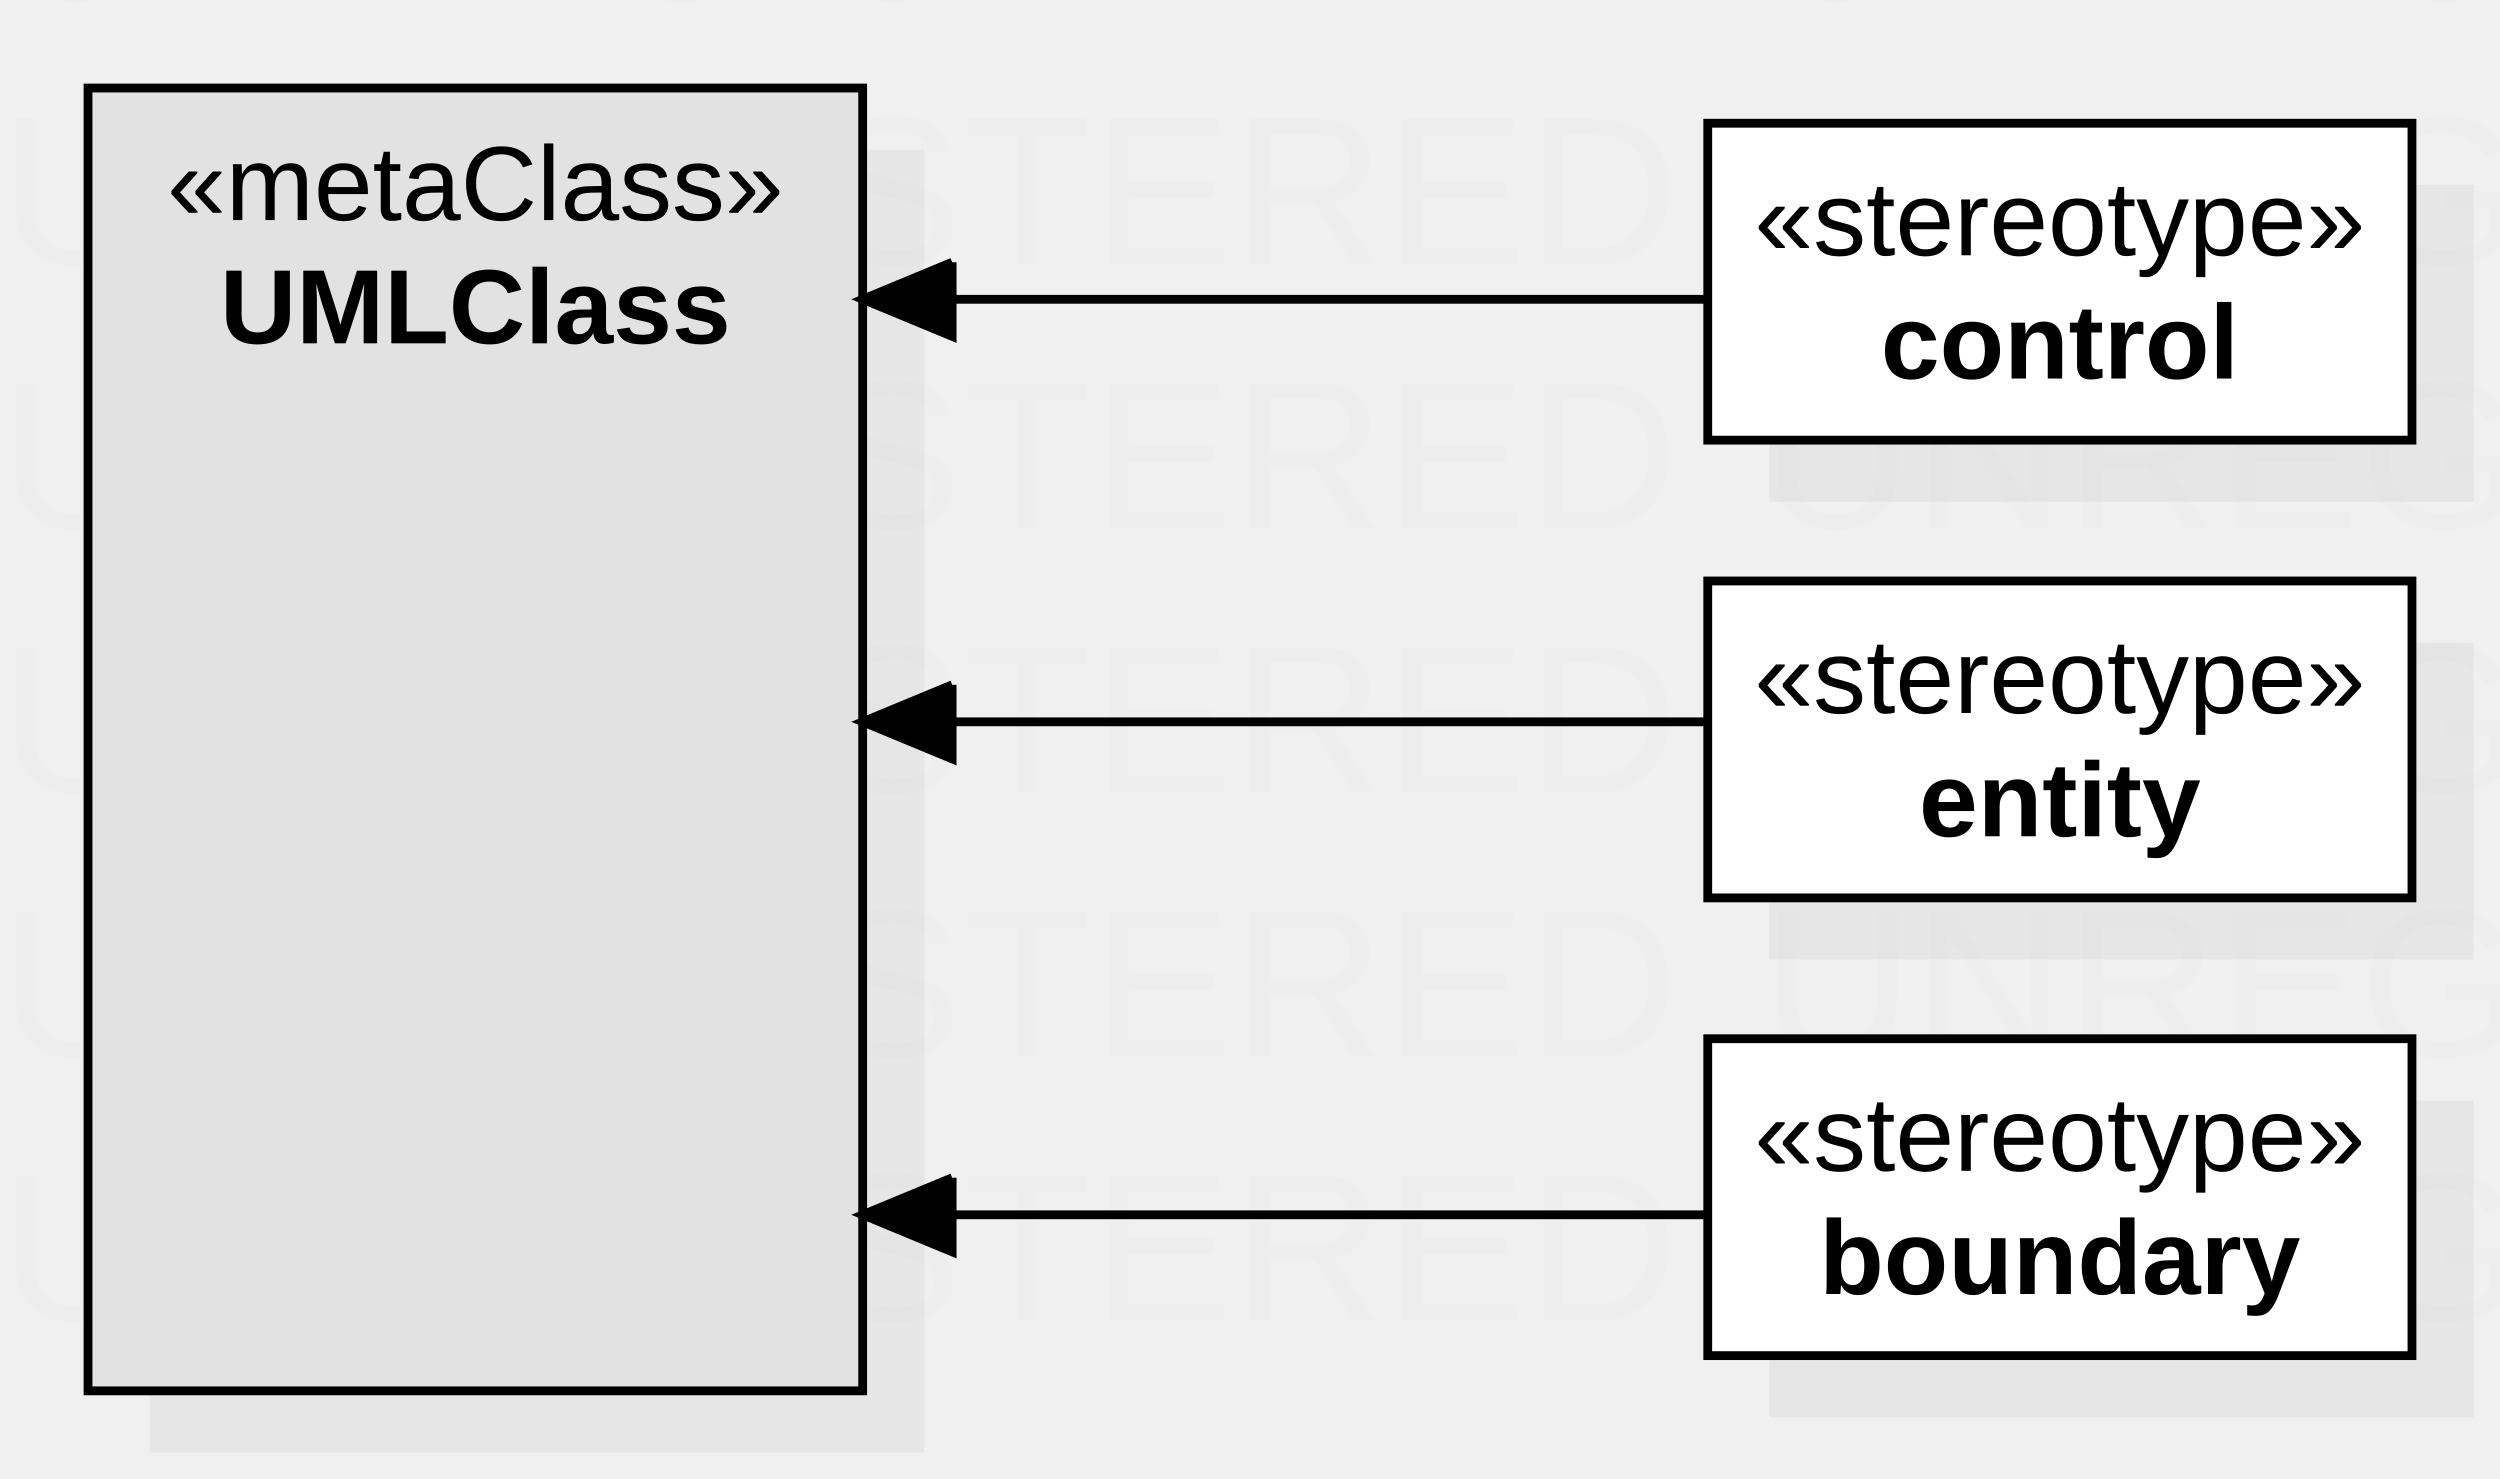
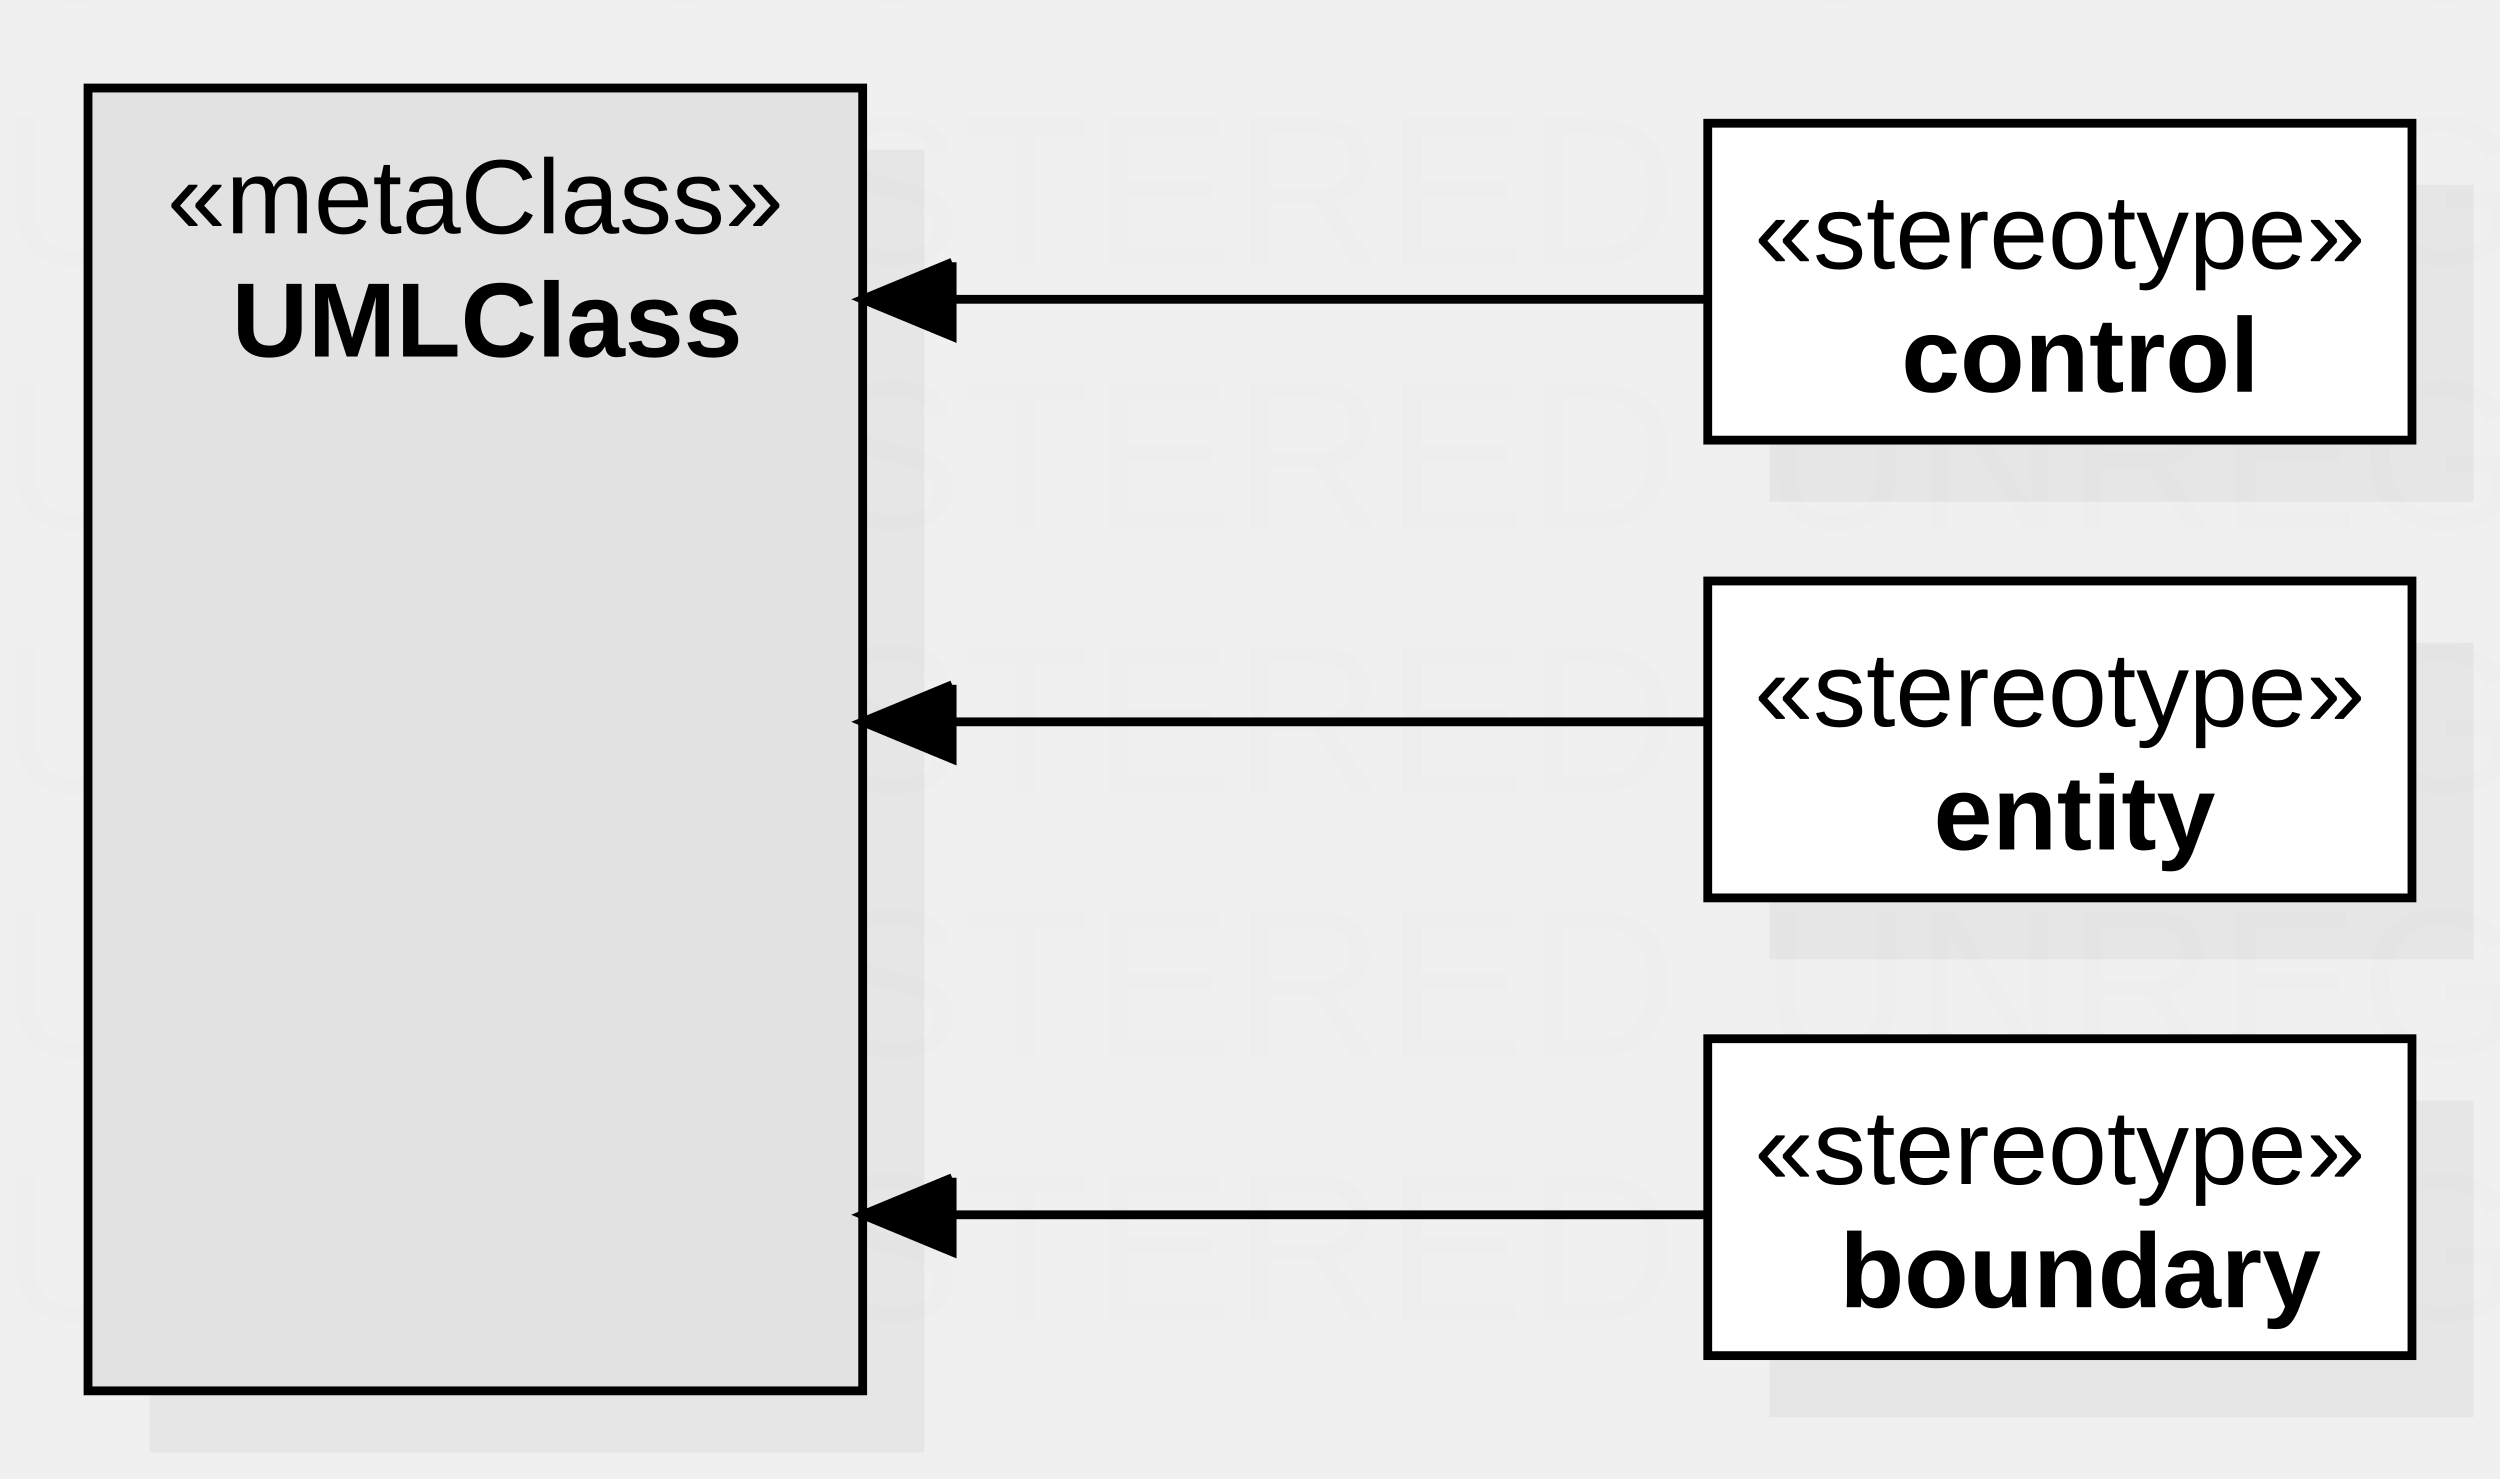
<svg xmlns="http://www.w3.org/2000/svg" version="1.1" width="284" height="168">
  <defs />
  <g>
    <text fill="#eeeeee" stroke="none" font-family="Arial" font-size="24px" font-style="normal" font-weight="normal" text-decoration="none" x="0" y="0">UNREGISTERED</text>
    <text fill="#eeeeee" stroke="none" font-family="Arial" font-size="24px" font-style="normal" font-weight="normal" text-decoration="none" x="0" y="30">UNREGISTERED</text>
    <text fill="#eeeeee" stroke="none" font-family="Arial" font-size="24px" font-style="normal" font-weight="normal" text-decoration="none" x="0" y="60">UNREGISTERED</text>
    <text fill="#eeeeee" stroke="none" font-family="Arial" font-size="24px" font-style="normal" font-weight="normal" text-decoration="none" x="0" y="90">UNREGISTERED</text>
    <text fill="#eeeeee" stroke="none" font-family="Arial" font-size="24px" font-style="normal" font-weight="normal" text-decoration="none" x="0" y="120">UNREGISTERED</text>
    <text fill="#eeeeee" stroke="none" font-family="Arial" font-size="24px" font-style="normal" font-weight="normal" text-decoration="none" x="0" y="150">UNREGISTERED</text>
    <text fill="#eeeeee" stroke="none" font-family="Arial" font-size="24px" font-style="normal" font-weight="normal" text-decoration="none" x="200" y="0">UNREGISTERED</text>
    <text fill="#eeeeee" stroke="none" font-family="Arial" font-size="24px" font-style="normal" font-weight="normal" text-decoration="none" x="200" y="30">UNREGISTERED</text>
    <text fill="#eeeeee" stroke="none" font-family="Arial" font-size="24px" font-style="normal" font-weight="normal" text-decoration="none" x="200" y="60">UNREGISTERED</text>
    <text fill="#eeeeee" stroke="none" font-family="Arial" font-size="24px" font-style="normal" font-weight="normal" text-decoration="none" x="200" y="90">UNREGISTERED</text>
    <text fill="#eeeeee" stroke="none" font-family="Arial" font-size="24px" font-style="normal" font-weight="normal" text-decoration="none" x="200" y="120">UNREGISTERED</text>
    <text fill="#eeeeee" stroke="none" font-family="Arial" font-size="24px" font-style="normal" font-weight="normal" text-decoration="none" x="200" y="150">UNREGISTERED</text>
    <g transform="translate(-18,-18) scale(1,1)">
      <rect fill="#C0C0C0" stroke="none" x="219" y="91" width="80" height="36" opacity="0.2" />
    </g>
    <g transform="translate(-18,-18) scale(1,1)">
      <rect fill="#ffffff" stroke="none" x="212" y="84" width="80" height="36" />
    </g>
    <g transform="translate(-18,-18) scale(1,1)">
      <path fill="none" stroke="#000000" d="M 212 84 L 292 84 L 292 120 L 212 120 L 212 84 Z Z" stroke-miterlimit="10" />
    </g>
    <g transform="translate(-18,-18) scale(1,1)">
      <g>
        <path fill="none" stroke="none" />
-         <text fill="#000000" stroke="none" font-family="Arial" font-size="12px" font-style="normal" font-weight="normal" text-decoration="none" x="217.31" y="99">«stereotype»</text>
+         <text fill="#000000" stroke="none" font-family="Arial" font-size="12px" font-style="normal" font-weight="normal" text-decoration="none" x="217.31" y="100.5">«stereotype»</text>
      </g>
    </g>
    <g transform="translate(-18,-18) scale(1,1)">
      <g>
        <path fill="none" stroke="none" />
-         <text fill="#000000" stroke="none" font-family="Arial" font-size="12px" font-style="normal" font-weight="bold" text-decoration="none" x="235.998" y="113">entity</text>
+         <text fill="#000000" stroke="none" font-family="Arial" font-size="12px" font-style="normal" font-weight="bold" text-decoration="none" x="237.659" y="114.5">entity</text>
      </g>
    </g>
    <g transform="translate(-18,-18) scale(1,1)">
      <rect fill="#C0C0C0" stroke="none" x="35" y="35" width="88" height="148" opacity="0.2" />
    </g>
    <g transform="translate(-18,-18) scale(1,1)">
      <rect fill="#e2e2e2" stroke="none" x="28" y="28" width="88" height="148" />
    </g>
    <g transform="translate(-18,-18) scale(1,1)">
      <path fill="none" stroke="#000000" d="M 28 28 L 116 28 L 116 176 L 28 176 L 28 28 Z Z" stroke-miterlimit="10" />
    </g>
    <g transform="translate(-18,-18) scale(1,1)">
      <g>
        <path fill="none" stroke="none" />
-         <text fill="#000000" stroke="none" font-family="Arial" font-size="12px" font-style="normal" font-weight="normal" text-decoration="none" x="36.984" y="43">«metaClass»</text>
+         <text fill="#000000" stroke="none" font-family="Arial" font-size="12px" font-style="normal" font-weight="normal" text-decoration="none" x="36.984" y="44.5">«metaClass»</text>
      </g>
    </g>
    <g transform="translate(-18,-18) scale(1,1)">
      <g>
        <path fill="none" stroke="none" />
-         <text fill="#000000" stroke="none" font-family="Arial" font-size="12px" font-style="normal" font-weight="bold" text-decoration="none" x="42.993" y="57">UMLClass</text>
+         <text fill="#000000" stroke="none" font-family="Arial" font-size="12px" font-style="normal" font-weight="bold" text-decoration="none" x="44.329" y="58.5">UMLClass</text>
      </g>
    </g>
    <g transform="translate(-18,-18) scale(1,1)">
      <path fill="none" stroke="#000000" d="M 212 100 L 116 100" stroke-miterlimit="10" />
    </g>
    <g transform="translate(-18,-18) scale(1,1)">
      <path fill="#000000" stroke="none" d="M 126.163 95.79 L 116 100 L 126.163 104.21" />
    </g>
    <g transform="translate(-18,-18) scale(1,1)">
      <path fill="none" stroke="#000000" d="M 126.163 95.79 L 116 100 L 126.163 104.21 L 126.163 95.79" stroke-miterlimit="10" />
    </g>
    <g transform="translate(-18,-18) scale(1,1)">
      <rect fill="#C0C0C0" stroke="none" x="219" y="39" width="80" height="36" opacity="0.2" />
    </g>
    <g transform="translate(-18,-18) scale(1,1)">
      <rect fill="#ffffff" stroke="none" x="212" y="32" width="80" height="36" />
    </g>
    <g transform="translate(-18,-18) scale(1,1)">
      <path fill="none" stroke="#000000" d="M 212 32 L 292 32 L 292 68 L 212 68 L 212 32 Z Z" stroke-miterlimit="10" />
    </g>
    <g transform="translate(-18,-18) scale(1,1)">
      <g>
        <path fill="none" stroke="none" />
-         <text fill="#000000" stroke="none" font-family="Arial" font-size="12px" font-style="normal" font-weight="normal" text-decoration="none" x="217.31" y="47">«stereotype»</text>
+         <text fill="#000000" stroke="none" font-family="Arial" font-size="12px" font-style="normal" font-weight="normal" text-decoration="none" x="217.31" y="48.5">«stereotype»</text>
      </g>
    </g>
    <g transform="translate(-18,-18) scale(1,1)">
      <g>
        <path fill="none" stroke="none" />
-         <text fill="#000000" stroke="none" font-family="Arial" font-size="12px" font-style="normal" font-weight="bold" text-decoration="none" x="231.668" y="61">control</text>
+         <text fill="#000000" stroke="none" font-family="Arial" font-size="12px" font-style="normal" font-weight="bold" text-decoration="none" x="233.991" y="62.5">control</text>
      </g>
    </g>
    <g transform="translate(-18,-18) scale(1,1)">
      <path fill="none" stroke="#000000" d="M 212 52 L 116 52" stroke-miterlimit="10" />
    </g>
    <g transform="translate(-18,-18) scale(1,1)">
      <path fill="#000000" stroke="none" d="M 126.163 47.79 L 116 52 L 126.163 56.21" />
    </g>
    <g transform="translate(-18,-18) scale(1,1)">
      <path fill="none" stroke="#000000" d="M 126.163 47.79 L 116 52 L 126.163 56.21 L 126.163 47.79" stroke-miterlimit="10" />
    </g>
    <g transform="translate(-18,-18) scale(1,1)">
      <rect fill="#C0C0C0" stroke="none" x="219" y="143" width="80" height="36" opacity="0.2" />
    </g>
    <g transform="translate(-18,-18) scale(1,1)">
      <rect fill="#ffffff" stroke="none" x="212" y="136" width="80" height="36" />
    </g>
    <g transform="translate(-18,-18) scale(1,1)">
      <path fill="none" stroke="#000000" d="M 212 136 L 292 136 L 292 172 L 212 172 L 212 136 Z Z" stroke-miterlimit="10" />
    </g>
    <g transform="translate(-18,-18) scale(1,1)">
      <g>
        <path fill="none" stroke="none" />
-         <text fill="#000000" stroke="none" font-family="Arial" font-size="12px" font-style="normal" font-weight="normal" text-decoration="none" x="217.31" y="151">«stereotype»</text>
+         <text fill="#000000" stroke="none" font-family="Arial" font-size="12px" font-style="normal" font-weight="normal" text-decoration="none" x="217.31" y="152.5">«stereotype»</text>
      </g>
    </g>
    <g transform="translate(-18,-18) scale(1,1)">
      <g>
        <path fill="none" stroke="none" />
-         <text fill="#000000" stroke="none" font-family="Arial" font-size="12px" font-style="normal" font-weight="bold" text-decoration="none" x="224.666" y="165">boundary</text>
+         <text fill="#000000" stroke="none" font-family="Arial" font-size="12px" font-style="normal" font-weight="bold" text-decoration="none" x="226.98" y="166.5">boundary</text>
      </g>
    </g>
    <g transform="translate(-18,-18) scale(1,1)">
      <path fill="none" stroke="#000000" d="M 212 156 L 116 156" stroke-miterlimit="10" />
    </g>
    <g transform="translate(-18,-18) scale(1,1)">
      <path fill="#000000" stroke="none" d="M 126.163 151.79 L 116 156 L 126.163 160.21" />
    </g>
    <g transform="translate(-18,-18) scale(1,1)">
      <path fill="none" stroke="#000000" d="M 126.163 151.79 L 116 156 L 126.163 160.21 L 126.163 151.79" stroke-miterlimit="10" />
    </g>
  </g>
</svg>
